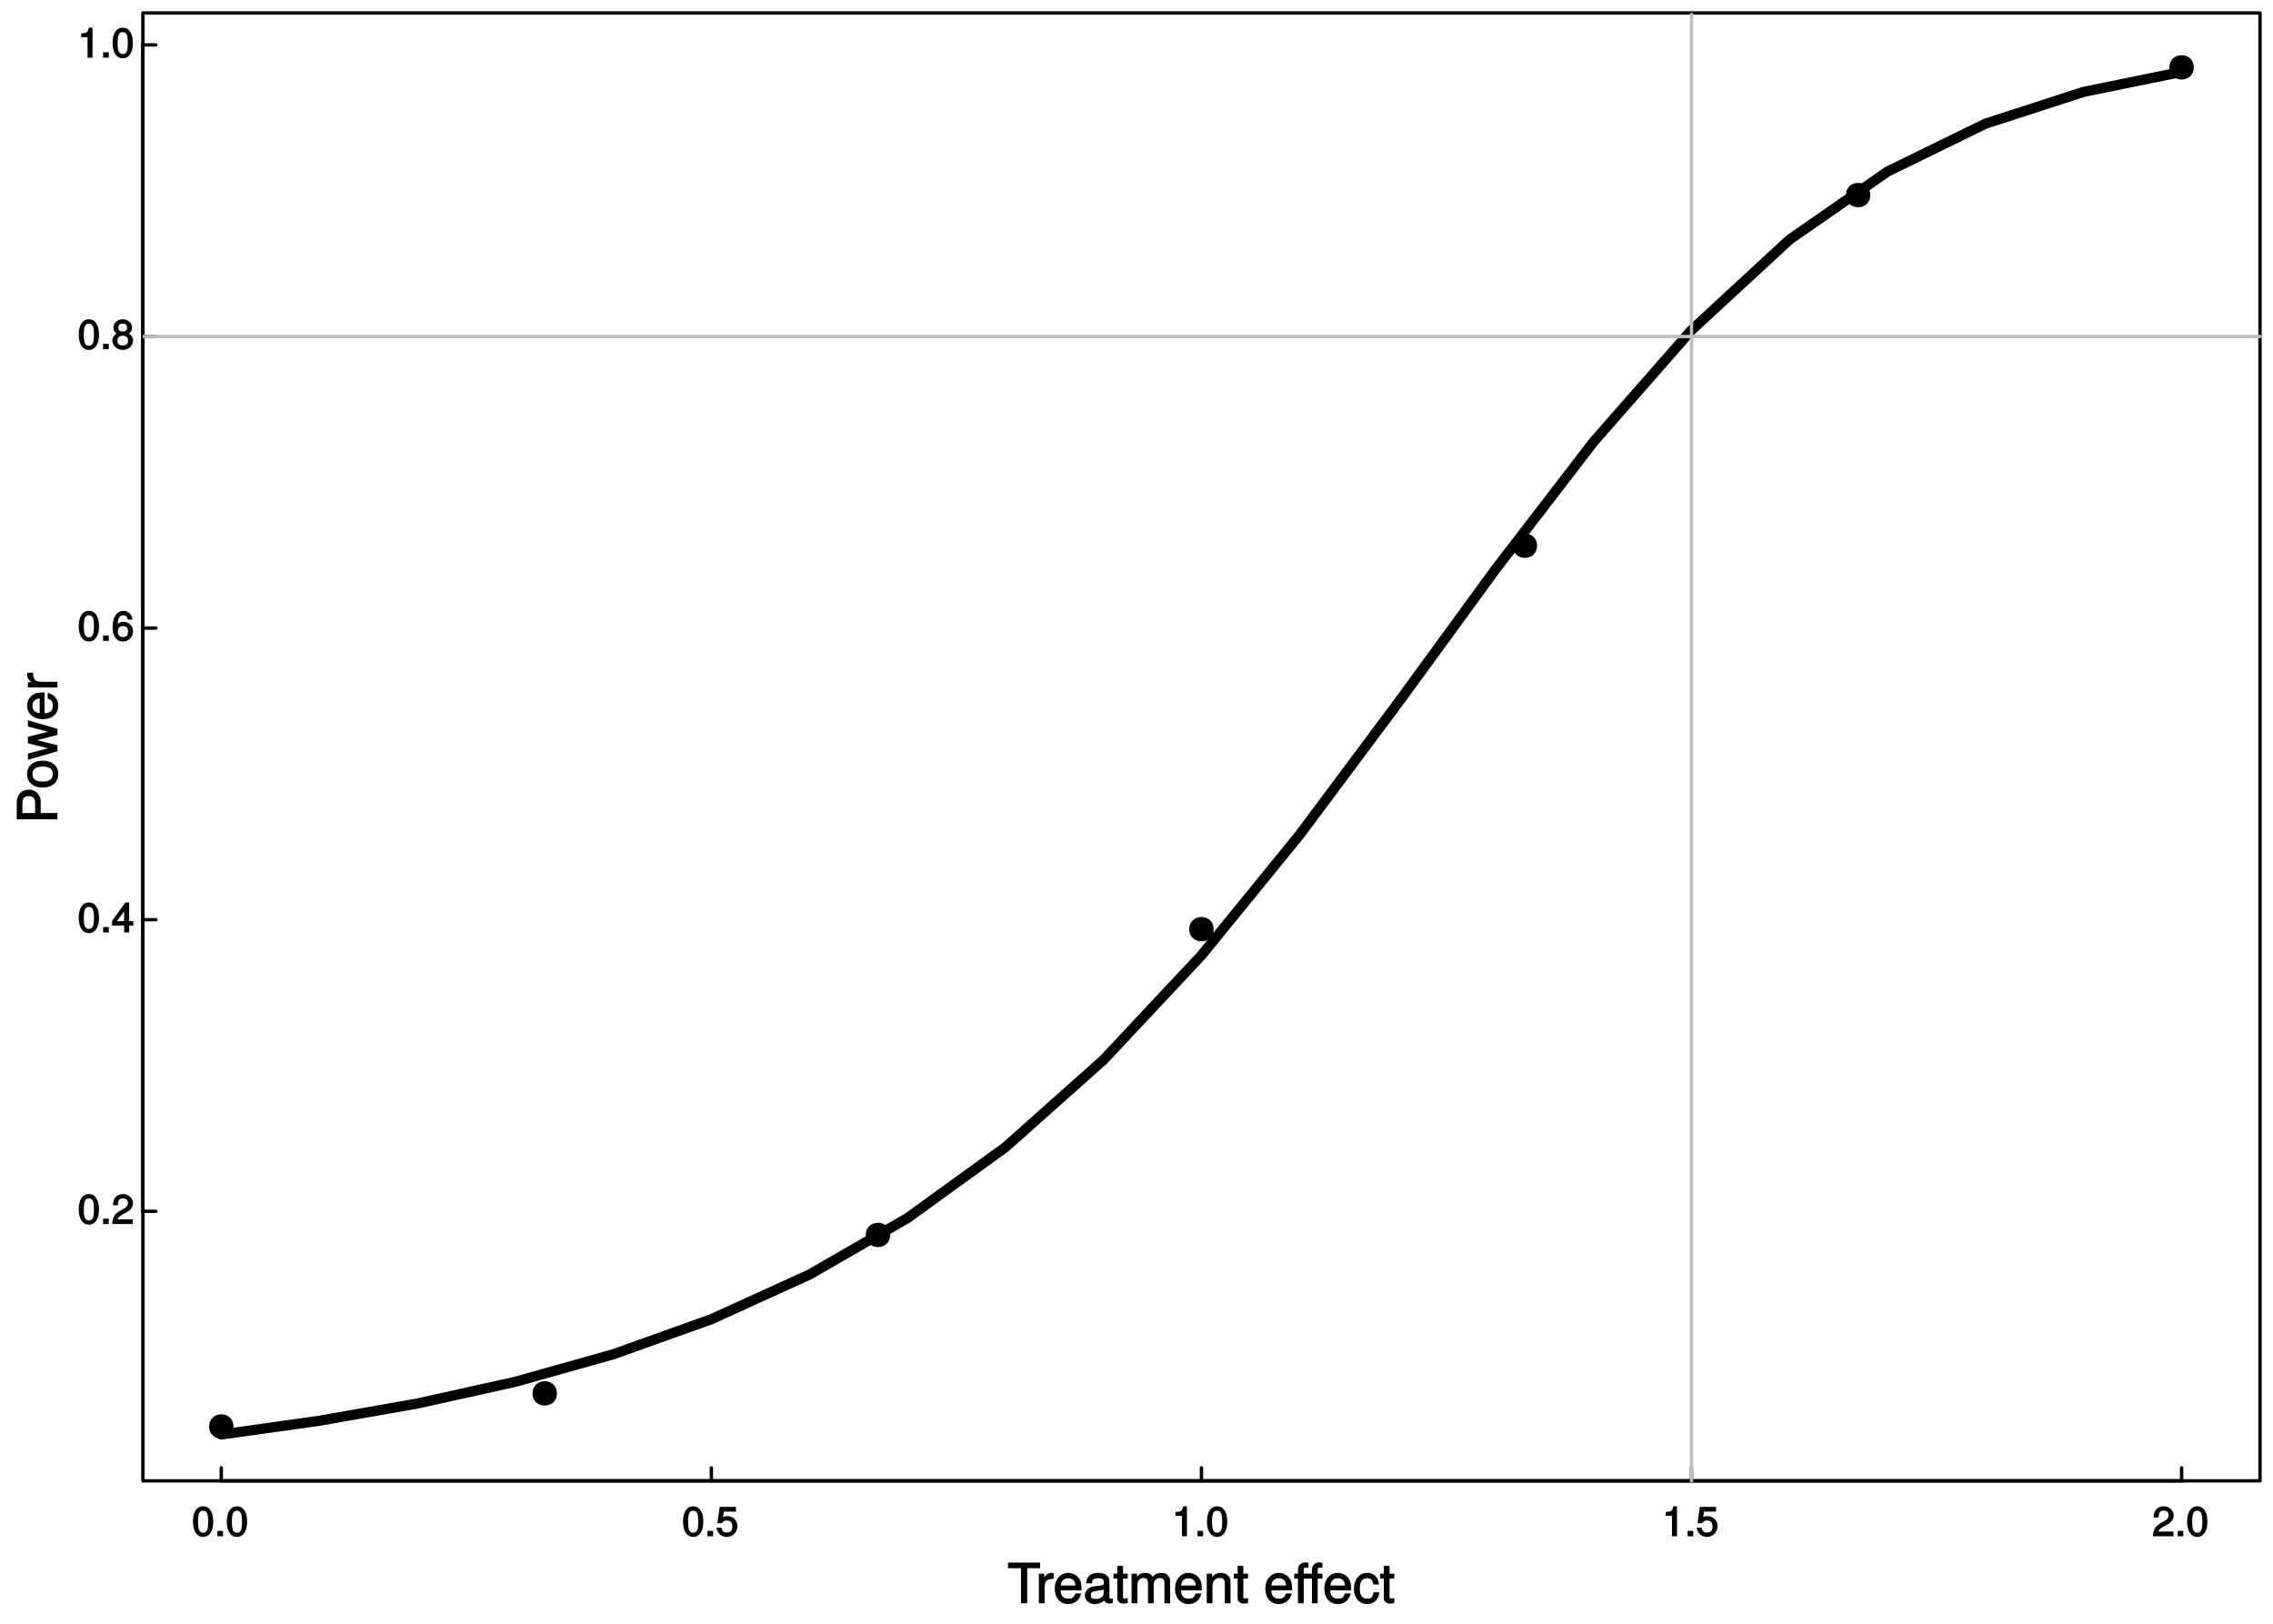
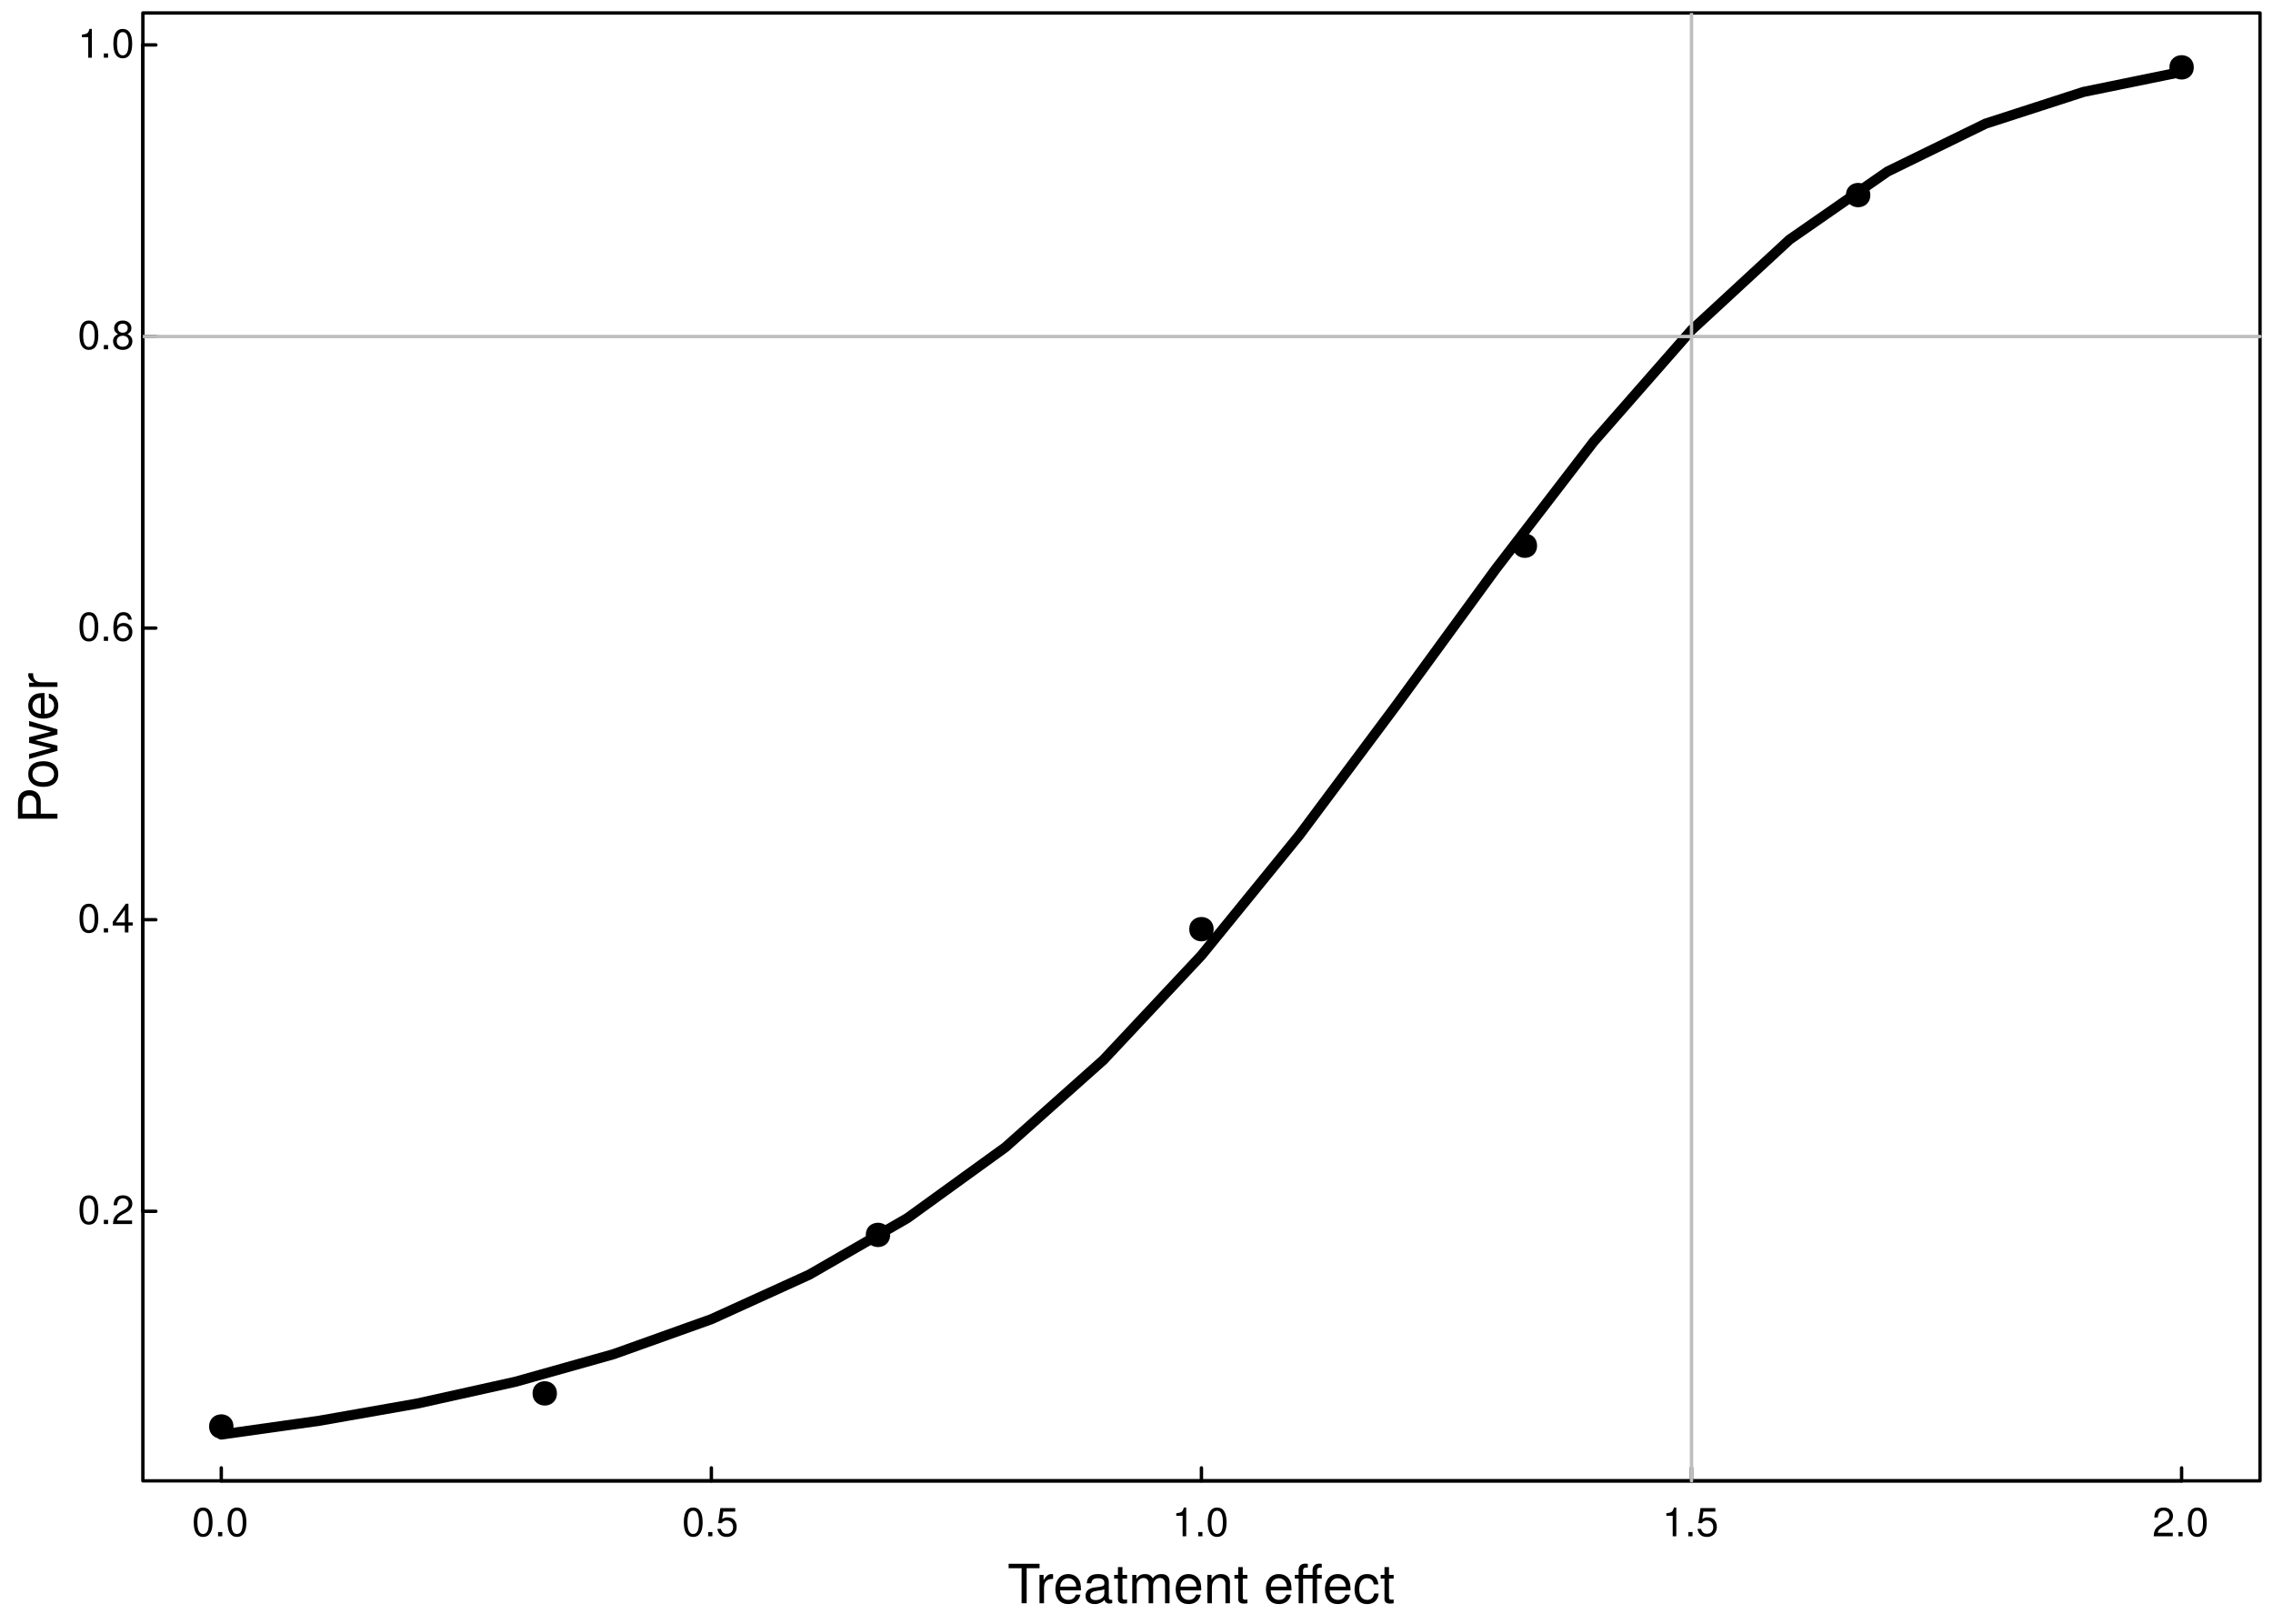
<svg xmlns="http://www.w3.org/2000/svg" xmlns:xlink="http://www.w3.org/1999/xlink" width="504pt" height="360pt" viewBox="0 0 504 360" version="1.1">
  <defs>
    <g>
      <symbol overflow="visible" id="glyph0-0">
        <path style="stroke:none;" d="" />
      </symbol>
      <symbol overflow="visible" id="glyph0-1">
-         <path style="stroke:none;" d="M 4.719 -3.203 C 4.719 -5.422 3.859 -6.656 2.469 -6.656 C 1.094 -6.656 0.219 -5.406 0.219 -3.266 C 0.219 -1.109 1.109 0.141 2.469 0.141 C 3.828 0.141 4.719 -1.109 4.719 -3.203 Z M 3.594 -3.281 C 3.594 -1.469 3.344 -0.797 2.453 -0.797 C 1.625 -0.797 1.344 -1.5 1.344 -3.25 C 1.344 -5 1.625 -5.672 2.469 -5.672 C 3.328 -5.672 3.594 -4.984 3.594 -3.281 Z M 3.594 -3.281 " />
+         <path style="stroke:none;" d="M 4.562 -3.062 C 4.562 -5.281 3.859 -6.375 2.469 -6.375 C 1.094 -6.375 0.391 -5.266 0.391 -3.125 C 0.391 -0.969 1.109 0.141 2.469 0.141 C 3.828 0.141 4.562 -0.969 4.562 -3.062 Z M 3.75 -3.141 C 3.75 -1.328 3.344 -0.516 2.453 -0.516 C 1.625 -0.516 1.203 -1.375 1.203 -3.109 C 1.203 -4.859 1.625 -5.672 2.469 -5.672 C 3.328 -5.672 3.75 -4.844 3.75 -3.141 Z M 3.75 -3.141 " />
      </symbol>
      <symbol overflow="visible" id="glyph0-2">
-         <path style="stroke:none;" d="M 1.875 -0.141 L 1.875 -1.203 L 0.625 -1.203 L 0.625 0 L 1.875 0 Z M 1.875 -0.141 " />
+         <path style="stroke:none;" d="M 1.719 0 L 1.719 -0.938 L 0.781 -0.938 L 0.781 0 Z M 1.719 0 " />
      </symbol>
      <symbol overflow="visible" id="glyph0-3">
-         <path style="stroke:none;" d="M 4.766 -2.25 C 4.766 -3.516 3.781 -4.469 2.562 -4.469 C 2.109 -4.469 1.625 -4.312 1.578 -4.281 L 1.766 -5.469 L 4.438 -5.469 L 4.438 -6.516 L 0.844 -6.516 L 0.328 -2.906 L 1.312 -2.906 C 1.719 -3.391 1.922 -3.5 2.406 -3.5 C 3.266 -3.5 3.641 -3.094 3.641 -2.141 C 3.641 -1.219 3.281 -0.844 2.406 -0.844 C 1.719 -0.844 1.453 -1.047 1.219 -1.906 L 0.125 -1.906 C 0.406 -0.5 1.297 0.141 2.438 0.141 C 3.719 0.141 4.766 -0.906 4.766 -2.25 Z M 4.766 -2.25 " />
+         <path style="stroke:none;" d="M 4.609 -2.109 C 4.609 -3.375 3.781 -4.203 2.562 -4.203 C 2.109 -4.203 1.75 -4.094 1.375 -3.812 L 1.625 -5.469 L 4.281 -5.469 L 4.281 -6.25 L 0.984 -6.25 L 0.516 -2.906 L 1.234 -2.906 C 1.609 -3.344 1.922 -3.5 2.406 -3.5 C 3.266 -3.5 3.812 -2.953 3.812 -2 C 3.812 -1.094 3.281 -0.562 2.406 -0.562 C 1.719 -0.562 1.297 -0.922 1.109 -1.641 L 0.312 -1.641 C 0.578 -0.375 1.297 0.141 2.438 0.141 C 3.719 0.141 4.609 -0.766 4.609 -2.109 Z M 4.609 -2.109 " />
      </symbol>
      <symbol overflow="visible" id="glyph0-4">
-         <path style="stroke:none;" d="M 3.281 -0.141 L 3.281 -6.656 L 2.469 -6.656 C 2.156 -5.531 2.141 -5.531 0.75 -5.359 L 0.75 -4.547 L 2.172 -4.547 L 2.172 0 L 3.281 0 Z M 3.281 -0.141 " />
+         <path style="stroke:none;" d="M 3.125 0 L 3.125 -6.375 L 2.594 -6.375 C 2.328 -5.406 2.141 -5.266 0.922 -5.109 L 0.922 -4.547 L 2.328 -4.547 L 2.328 0 Z M 3.125 0 " />
      </symbol>
      <symbol overflow="visible" id="glyph0-5">
-         <path style="stroke:none;" d="M 4.75 -4.641 C 4.75 -5.719 3.766 -6.656 2.562 -6.656 C 1.25 -6.656 0.328 -5.844 0.281 -4.172 L 1.391 -4.172 C 1.453 -5.375 1.75 -5.688 2.531 -5.688 C 3.25 -5.688 3.625 -5.312 3.625 -4.625 C 3.625 -4.125 3.375 -3.781 2.812 -3.469 L 1.984 -3 C 0.641 -2.234 0.219 -1.531 0.141 0 L 4.703 0 L 4.703 -1.047 L 1.375 -1.047 C 1.438 -1.438 1.672 -1.672 2.453 -2.141 L 3.359 -2.625 C 4.25 -3.094 4.75 -3.859 4.75 -4.641 Z M 4.75 -4.641 " />
+         <path style="stroke:none;" d="M 4.594 -4.516 C 4.594 -5.594 3.766 -6.375 2.562 -6.375 C 1.25 -6.375 0.5 -5.719 0.453 -4.172 L 1.234 -4.172 C 1.312 -5.234 1.75 -5.688 2.531 -5.688 C 3.25 -5.688 3.781 -5.172 3.781 -4.484 C 3.781 -3.984 3.484 -3.562 2.922 -3.234 L 2.094 -2.766 C 0.766 -2 0.375 -1.406 0.312 0 L 4.547 0 L 4.547 -0.781 L 1.203 -0.781 C 1.281 -1.312 1.562 -1.641 2.344 -2.094 L 3.25 -2.578 C 4.141 -3.062 4.594 -3.719 4.594 -4.516 Z M 4.594 -4.516 " />
      </symbol>
      <symbol overflow="visible" id="glyph0-6">
-         <path style="stroke:none;" d="M 4.828 -1.672 L 4.828 -2.516 L 3.891 -2.516 L 3.891 -6.656 L 3.062 -6.656 L 0.094 -2.531 L 0.094 -1.531 L 2.781 -1.531 L 2.781 0 L 3.891 0 L 3.891 -1.531 L 4.828 -1.531 Z M 2.938 -2.516 L 1.219 -2.516 L 3.047 -5.062 L 2.781 -5.172 L 2.781 -2.516 Z M 2.938 -2.516 " />
+         <path style="stroke:none;" d="M 4.688 -1.531 L 4.688 -2.234 L 3.734 -2.234 L 3.734 -6.375 L 3.156 -6.375 L 0.25 -2.359 L 0.25 -1.531 L 2.938 -1.531 L 2.938 0 L 3.734 0 L 3.734 -1.531 Z M 2.938 -2.234 L 0.938 -2.234 L 2.938 -5.031 Z M 2.938 -2.234 " />
      </symbol>
      <symbol overflow="visible" id="glyph0-7">
-         <path style="stroke:none;" d="M 4.766 -2.109 C 4.766 -3.297 3.812 -4.234 2.656 -4.234 C 2.031 -4.234 1.422 -3.953 1.078 -3.484 L 1.344 -3.391 C 1.359 -4.953 1.703 -5.672 2.625 -5.672 C 3.172 -5.672 3.406 -5.469 3.562 -4.719 L 4.656 -4.719 C 4.484 -5.891 3.641 -6.656 2.672 -6.656 C 1.188 -6.656 0.219 -5.266 0.219 -3.047 C 0.219 -1.047 1.078 0.141 2.531 0.141 C 3.75 0.141 4.766 -0.859 4.766 -2.109 Z M 3.641 -2.047 C 3.641 -1.25 3.266 -0.844 2.531 -0.844 C 1.797 -0.844 1.391 -1.281 1.391 -2.094 C 1.391 -2.891 1.781 -3.266 2.562 -3.266 C 3.328 -3.266 3.641 -2.906 3.641 -2.047 Z M 3.641 -2.047 " />
+         <path style="stroke:none;" d="M 4.609 -1.984 C 4.609 -3.172 3.812 -3.969 2.656 -3.969 C 2.031 -3.969 1.531 -3.719 1.203 -3.266 C 1.203 -4.812 1.703 -5.672 2.625 -5.672 C 3.172 -5.672 3.562 -5.328 3.688 -4.719 L 4.484 -4.719 C 4.328 -5.766 3.641 -6.375 2.672 -6.375 C 1.188 -6.375 0.391 -5.125 0.391 -2.906 C 0.391 -0.922 1.078 0.141 2.531 0.141 C 3.75 0.141 4.609 -0.734 4.609 -1.984 Z M 3.812 -1.922 C 3.812 -1.109 3.266 -0.562 2.531 -0.562 C 1.797 -0.562 1.234 -1.141 1.234 -1.969 C 1.234 -2.75 1.781 -3.266 2.562 -3.266 C 3.328 -3.266 3.812 -2.766 3.812 -1.922 Z M 3.812 -1.922 " />
      </symbol>
      <symbol overflow="visible" id="glyph0-8">
-         <path style="stroke:none;" d="M 4.766 -1.938 C 4.766 -2.641 4.25 -3.281 3.797 -3.5 C 4.281 -3.781 4.547 -4.219 4.547 -4.812 C 4.547 -5.812 3.609 -6.656 2.469 -6.656 C 1.344 -6.656 0.391 -5.812 0.391 -4.812 C 0.391 -4.219 0.656 -3.797 1.141 -3.5 C 0.688 -3.281 0.172 -2.641 0.172 -1.938 C 0.172 -0.781 1.219 0.141 2.469 0.141 C 3.734 0.141 4.766 -0.781 4.766 -1.938 Z M 3.422 -4.797 C 3.422 -4.203 3.141 -3.938 2.469 -3.938 C 1.812 -3.938 1.516 -4.203 1.516 -4.812 C 1.516 -5.422 1.812 -5.672 2.469 -5.672 C 3.156 -5.672 3.422 -5.422 3.422 -4.797 Z M 3.641 -1.922 C 3.641 -1.172 3.266 -0.844 2.453 -0.844 C 1.688 -0.844 1.297 -1.172 1.297 -1.922 C 1.297 -2.672 1.688 -3 2.469 -3 C 3.266 -3 3.641 -2.672 3.641 -1.922 Z M 3.641 -1.922 " />
+         <path style="stroke:none;" d="M 4.609 -1.797 C 4.609 -2.516 4.25 -3 3.516 -3.359 C 4.172 -3.75 4.391 -4.078 4.391 -4.688 C 4.391 -5.672 3.609 -6.375 2.469 -6.375 C 1.344 -6.375 0.562 -5.672 0.562 -4.688 C 0.562 -4.094 0.781 -3.766 1.422 -3.359 C 0.688 -3 0.328 -2.516 0.328 -1.812 C 0.328 -0.641 1.219 0.141 2.469 0.141 C 3.734 0.141 4.609 -0.641 4.609 -1.797 Z M 3.578 -4.656 C 3.578 -4.062 3.141 -3.672 2.469 -3.672 C 1.812 -3.672 1.375 -4.062 1.375 -4.672 C 1.375 -5.281 1.812 -5.672 2.469 -5.672 C 3.156 -5.672 3.578 -5.281 3.578 -4.656 Z M 3.812 -1.797 C 3.812 -1.031 3.266 -0.562 2.453 -0.562 C 1.688 -0.562 1.141 -1.047 1.141 -1.797 C 1.141 -2.531 1.688 -3 2.469 -3 C 3.266 -3 3.812 -2.531 3.812 -1.797 Z M 3.812 -1.797 " />
      </symbol>
      <symbol overflow="visible" id="glyph1-0">
        <path style="stroke:none;" d="" />
      </symbol>
      <symbol overflow="visible" id="glyph1-1">
-         <path style="stroke:none;" d="M 7.25 -7.891 L 7.25 -9.016 L 0.109 -9.016 L 0.109 -7.766 L 2.984 -7.766 L 2.984 0 L 4.375 0 L 4.375 -7.766 L 7.25 -7.766 Z M 7.25 -7.891 " />
+         <path style="stroke:none;" d="M 7.109 -7.766 L 7.109 -8.75 L 0.25 -8.75 L 0.25 -7.766 L 3.125 -7.766 L 3.125 0 L 4.25 0 L 4.25 -7.766 Z M 7.109 -7.766 " />
      </symbol>
      <symbol overflow="visible" id="glyph1-2">
-         <path style="stroke:none;" d="M 3.984 -5.547 L 3.984 -6.688 C 3.688 -6.719 3.594 -6.734 3.469 -6.734 C 2.812 -6.734 2.219 -6.312 1.641 -5.375 L 1.891 -5.281 L 1.891 -6.547 L 0.703 -6.547 L 0.703 0 L 1.969 0 L 1.969 -3.391 C 1.969 -4.812 2.297 -5.391 3.984 -5.406 Z M 3.984 -5.547 " />
+         <path style="stroke:none;" d="M 3.859 -5.406 L 3.859 -6.438 C 3.688 -6.453 3.594 -6.469 3.469 -6.469 C 2.812 -6.469 2.328 -6.078 1.75 -5.141 L 1.75 -6.281 L 0.844 -6.281 L 0.844 0 L 1.844 0 L 1.844 -3.266 C 1.844 -4.688 2.297 -5.391 3.859 -5.406 Z M 3.859 -5.406 " />
      </symbol>
      <symbol overflow="visible" id="glyph1-3">
-         <path style="stroke:none;" d="M 6.281 -2.984 C 6.281 -3.906 6.219 -4.469 6.031 -4.938 C 5.625 -5.969 4.531 -6.734 3.359 -6.734 C 1.609 -6.734 0.344 -5.297 0.344 -3.234 C 0.344 -1.172 1.578 0.188 3.344 0.188 C 4.781 0.188 5.906 -0.766 6.188 -2.172 L 4.922 -2.172 C 4.594 -1.219 4.172 -1.016 3.375 -1.016 C 2.328 -1.016 1.688 -1.547 1.656 -2.859 L 6.281 -2.859 Z M 5.188 -3.781 C 5.188 -3.781 4.984 -3.922 4.984 -3.938 L 1.688 -3.938 C 1.766 -4.922 2.344 -5.547 3.344 -5.547 C 4.328 -5.547 4.938 -4.859 4.938 -3.875 Z M 5.188 -3.781 " />
+         <path style="stroke:none;" d="M 6.156 -2.859 C 6.156 -3.766 6.078 -4.344 5.906 -4.812 C 5.5 -5.844 4.531 -6.469 3.359 -6.469 C 1.609 -6.469 0.484 -5.172 0.484 -3.109 C 0.484 -1.047 1.578 0.188 3.344 0.188 C 4.781 0.188 5.766 -0.641 6.031 -1.906 L 5.016 -1.906 C 4.734 -1.078 4.172 -0.75 3.375 -0.75 C 2.328 -0.75 1.547 -1.422 1.531 -2.859 Z M 5.094 -3.75 C 5.094 -3.75 5.094 -3.703 5.078 -3.672 L 1.547 -3.672 C 1.625 -4.781 2.344 -5.547 3.344 -5.547 C 4.328 -5.547 5.094 -4.734 5.094 -3.75 Z M 5.094 -3.75 " />
      </symbol>
      <symbol overflow="visible" id="glyph1-4">
-         <path style="stroke:none;" d="M 6.547 -0.156 L 6.547 -1.078 C 6.312 -1.016 6.266 -1.016 6.203 -1.016 C 5.859 -1.016 5.797 -1.062 5.797 -1.375 L 5.797 -4.891 C 5.797 -6 4.844 -6.734 3.297 -6.734 C 1.781 -6.734 0.703 -6.016 0.641 -4.422 L 1.906 -4.422 C 2 -5.328 2.328 -5.547 3.266 -5.547 C 4.156 -5.547 4.531 -5.344 4.531 -4.734 L 4.531 -4.469 C 4.531 -4.062 4.422 -4.016 3.625 -3.906 C 2.203 -3.734 1.984 -3.688 1.609 -3.531 C 0.875 -3.234 0.359 -2.531 0.359 -1.766 C 0.359 -0.625 1.297 0.188 2.562 0.188 C 3.375 0.188 4.25 -0.188 4.625 -0.594 C 4.672 -0.391 5.25 0.078 5.734 0.078 C 5.938 0.078 6.094 0.062 6.547 -0.047 Z M 4.531 -2.297 C 4.531 -1.406 3.75 -0.953 2.781 -0.953 C 2 -0.953 1.688 -1.109 1.688 -1.781 C 1.688 -2.453 1.984 -2.609 3.062 -2.766 C 4.109 -2.906 4.328 -2.953 4.531 -3.031 Z M 4.531 -2.297 " />
+         <path style="stroke:none;" d="M 6.422 -0.031 L 6.422 -0.781 C 6.312 -0.75 6.266 -0.75 6.203 -0.75 C 5.859 -0.75 5.656 -0.938 5.656 -1.25 L 5.656 -4.75 C 5.656 -5.875 4.844 -6.469 3.297 -6.469 C 1.781 -6.469 0.844 -5.875 0.781 -4.422 L 1.781 -4.422 C 1.875 -5.203 2.328 -5.547 3.266 -5.547 C 4.156 -5.547 4.672 -5.203 4.672 -4.609 L 4.672 -4.344 C 4.672 -3.922 4.422 -3.75 3.625 -3.641 C 2.203 -3.469 1.984 -3.422 1.609 -3.266 C 0.875 -2.969 0.5 -2.406 0.5 -1.625 C 0.5 -0.484 1.297 0.188 2.562 0.188 C 3.375 0.188 4.156 -0.156 4.703 -0.75 C 4.812 -0.266 5.25 0.078 5.734 0.078 C 5.938 0.078 6.094 0.062 6.422 -0.031 Z M 4.672 -2.172 C 4.672 -1.266 3.75 -0.703 2.781 -0.703 C 2 -0.703 1.547 -0.969 1.547 -1.656 C 1.547 -2.312 1.984 -2.609 3.062 -2.766 C 4.109 -2.906 4.328 -2.953 4.672 -3.109 Z M 4.672 -2.172 " />
      </symbol>
      <symbol overflow="visible" id="glyph1-5">
-         <path style="stroke:none;" d="M 3.188 -0.125 L 3.188 -1.156 C 2.922 -1.062 2.766 -1.062 2.562 -1.062 C 2.141 -1.062 2.141 -1.047 2.141 -1.484 L 2.141 -5.469 L 3.188 -5.469 L 3.188 -6.547 L 2.141 -6.547 L 2.141 -8.281 L 0.875 -8.281 L 0.875 -6.547 L 0.031 -6.547 L 0.031 -5.469 L 0.875 -5.469 L 0.875 -1.047 C 0.875 -0.406 1.453 0.078 2.234 0.078 C 2.469 0.078 2.719 0.062 3.188 -0.031 Z M 3.188 -0.125 " />
+         <path style="stroke:none;" d="M 3.047 0 L 3.047 -0.844 C 2.922 -0.797 2.766 -0.797 2.562 -0.797 C 2.141 -0.797 2.016 -0.906 2.016 -1.359 L 2.016 -5.469 L 3.047 -5.469 L 3.047 -6.281 L 2.016 -6.281 L 2.016 -8.016 L 1.016 -8.016 L 1.016 -6.281 L 0.172 -6.281 L 0.172 -5.469 L 1.016 -5.469 L 1.016 -0.906 C 1.016 -0.281 1.453 0.078 2.234 0.078 C 2.469 0.078 2.719 0.062 3.047 0 Z M 3.047 0 " />
      </symbol>
      <symbol overflow="visible" id="glyph1-6">
-         <path style="stroke:none;" d="M 9.25 -0.125 L 9.25 -4.844 C 9.25 -5.969 8.5 -6.734 7.312 -6.734 C 6.484 -6.734 5.875 -6.438 5.406 -5.875 C 5.109 -6.406 4.516 -6.734 3.703 -6.734 C 2.859 -6.734 2.203 -6.391 1.656 -5.625 L 1.891 -5.531 L 1.891 -6.547 L 0.703 -6.547 L 0.703 0 L 1.984 0 L 1.984 -4.078 C 1.984 -4.984 2.516 -5.594 3.328 -5.594 C 4.062 -5.594 4.344 -5.266 4.344 -4.469 L 4.344 0 L 5.609 0 L 5.609 -4.078 C 5.609 -4.984 6.156 -5.594 6.969 -5.594 C 7.703 -5.594 7.984 -5.25 7.984 -4.469 L 7.984 0 L 9.25 0 Z M 9.25 -0.125 " />
+         <path style="stroke:none;" d="M 9.125 0 L 9.125 -4.719 C 9.125 -5.844 8.5 -6.469 7.312 -6.469 C 6.484 -6.469 5.969 -6.219 5.391 -5.516 C 5.016 -6.188 4.516 -6.469 3.703 -6.469 C 2.859 -6.469 2.297 -6.156 1.766 -5.406 L 1.766 -6.281 L 0.859 -6.281 L 0.859 0 L 1.844 0 L 1.844 -3.953 C 1.844 -4.859 2.516 -5.594 3.328 -5.594 C 4.062 -5.594 4.484 -5.141 4.484 -4.328 L 4.484 0 L 5.484 0 L 5.484 -3.953 C 5.484 -4.859 6.156 -5.594 6.969 -5.594 C 7.703 -5.594 8.125 -5.125 8.125 -4.328 L 8.125 0 Z M 9.125 0 " />
      </symbol>
      <symbol overflow="visible" id="glyph1-7">
-         <path style="stroke:none;" d="M 5.969 -0.125 L 5.969 -4.891 C 5.969 -5.922 5.062 -6.734 3.859 -6.734 C 2.922 -6.734 2.203 -6.344 1.656 -5.453 L 1.891 -5.359 L 1.891 -6.547 L 0.703 -6.547 L 0.703 0 L 1.969 0 L 1.969 -3.594 C 1.969 -4.891 2.531 -5.594 3.547 -5.594 C 4.344 -5.594 4.703 -5.25 4.703 -4.484 L 4.703 0 L 5.969 0 Z M 5.969 -0.125 " />
+         <path style="stroke:none;" d="M 5.844 0 L 5.844 -4.75 C 5.844 -5.797 5.062 -6.469 3.859 -6.469 C 2.922 -6.469 2.312 -6.109 1.766 -5.234 L 1.766 -6.281 L 0.844 -6.281 L 0.844 0 L 1.844 0 L 1.844 -3.469 C 1.844 -4.75 2.531 -5.594 3.547 -5.594 C 4.344 -5.594 4.844 -5.109 4.844 -4.359 L 4.844 0 Z M 5.844 0 " />
      </symbol>
      <symbol overflow="visible" id="glyph1-8">
        <path style="stroke:none;" d="" />
      </symbol>
      <symbol overflow="visible" id="glyph1-9">
-         <path style="stroke:none;" d="M 6.328 -5.609 L 6.328 -6.547 L 5.281 -6.547 L 5.281 -7.406 C 5.281 -7.828 5.391 -7.906 5.844 -7.906 C 5.922 -7.906 5.969 -7.906 6.328 -7.891 L 6.328 -8.969 C 5.969 -9.031 5.828 -9.047 5.625 -9.047 C 4.703 -9.047 4.016 -8.391 4.016 -7.484 L 4.016 -6.547 L 2.188 -6.547 L 2.188 -7.406 C 2.188 -7.828 2.297 -7.906 2.75 -7.906 C 2.828 -7.906 2.875 -7.906 3.234 -7.891 L 3.234 -8.969 C 2.875 -9.031 2.734 -9.047 2.531 -9.047 C 1.609 -9.047 0.906 -8.391 0.906 -7.484 L 0.906 -6.547 L 0.078 -6.547 L 0.078 -5.469 L 0.906 -5.469 L 0.906 0 L 2.188 0 L 2.188 -5.469 L 4.016 -5.469 L 4.016 0 L 5.281 0 L 5.281 -5.469 L 6.328 -5.469 Z M 6.328 -5.609 " />
+         <path style="stroke:none;" d="M 6.188 -5.469 L 6.188 -6.281 L 5.141 -6.281 L 5.141 -7.266 C 5.141 -7.688 5.391 -7.906 5.844 -7.906 C 5.922 -7.906 5.969 -7.906 6.188 -7.891 L 6.188 -8.719 C 5.969 -8.766 5.828 -8.781 5.625 -8.781 C 4.703 -8.781 4.156 -8.25 4.156 -7.359 L 4.156 -6.281 L 2.047 -6.281 L 2.047 -7.266 C 2.047 -7.688 2.297 -7.906 2.75 -7.906 C 2.828 -7.906 2.875 -7.906 3.094 -7.891 L 3.094 -8.719 C 2.875 -8.766 2.734 -8.781 2.531 -8.781 C 1.609 -8.781 1.062 -8.25 1.062 -7.359 L 1.062 -6.281 L 0.219 -6.281 L 0.219 -5.469 L 1.062 -5.469 L 1.062 0 L 2.047 0 L 2.047 -5.469 L 4.156 -5.469 L 4.156 0 L 5.141 0 L 5.141 -5.469 Z M 6.188 -5.469 " />
      </symbol>
      <symbol overflow="visible" id="glyph1-10">
-         <path style="stroke:none;" d="M 5.719 -2.422 L 4.594 -2.422 C 4.406 -1.281 4.031 -1.016 3.188 -1.016 C 2.078 -1.016 1.547 -1.734 1.547 -3.219 C 1.547 -4.781 2.062 -5.547 3.156 -5.547 C 4 -5.547 4.375 -5.188 4.531 -4.172 L 5.797 -4.172 C 5.656 -5.844 4.578 -6.734 3.172 -6.734 C 1.469 -6.734 0.234 -5.297 0.234 -3.219 C 0.234 -1.188 1.453 0.188 3.156 0.188 C 4.656 0.188 5.734 -0.859 5.875 -2.422 Z M 5.719 -2.422 " />
+         <path style="stroke:none;" d="M 5.719 -2.156 L 4.719 -2.156 C 4.547 -1.156 4.031 -0.75 3.188 -0.75 C 2.078 -0.75 1.422 -1.594 1.422 -3.078 C 1.422 -4.656 2.062 -5.547 3.156 -5.547 C 4 -5.547 4.531 -5.047 4.641 -4.172 L 5.656 -4.172 C 5.531 -5.719 4.578 -6.469 3.172 -6.469 C 1.469 -6.469 0.375 -5.172 0.375 -3.078 C 0.375 -1.062 1.453 0.188 3.156 0.188 C 4.656 0.188 5.609 -0.719 5.719 -2.156 Z M 5.719 -2.156 " />
      </symbol>
      <symbol overflow="visible" id="glyph2-0">
        <path style="stroke:none;" d="" />
      </symbol>
      <symbol overflow="visible" id="glyph2-1">
-         <path style="stroke:none;" d="M -6.312 -7.531 C -7.953 -7.531 -9.016 -6.438 -9.016 -4.703 L -9.016 -0.953 L 0 -0.953 L 0 -2.344 L -3.703 -2.344 L -3.703 -4.953 C -3.703 -6.391 -4.859 -7.531 -6.312 -7.531 Z M -6.359 -6.094 C -5.406 -6.094 -4.953 -5.609 -4.953 -4.531 L -4.953 -2.344 L -7.766 -2.344 L -7.766 -4.531 C -7.766 -5.609 -7.312 -6.094 -6.359 -6.094 Z M -6.359 -6.094 " />
+         <path style="stroke:none;" d="M -6.188 -7.406 C -7.828 -7.406 -8.75 -6.438 -8.75 -4.703 L -8.75 -1.094 L 0 -1.094 L 0 -2.203 L -3.703 -2.203 L -3.703 -4.953 C -3.703 -6.391 -4.734 -7.406 -6.188 -7.406 Z M -6.234 -6.234 C -5.266 -6.234 -4.688 -5.609 -4.688 -4.531 L -4.688 -2.203 L -7.766 -2.203 L -7.766 -4.531 C -7.766 -5.609 -7.188 -6.234 -6.234 -6.234 Z M -6.234 -6.234 " />
      </symbol>
      <symbol overflow="visible" id="glyph2-2">
-         <path style="stroke:none;" d="M -3.234 -6.25 C -5.406 -6.25 -6.734 -5.078 -6.734 -3.266 C -6.734 -1.5 -5.391 -0.281 -3.281 -0.281 C -1.156 -0.281 0.188 -1.484 0.188 -3.281 C 0.188 -5.047 -1.156 -6.25 -3.234 -6.25 Z M -3.234 -4.938 C -1.766 -4.938 -1.016 -4.375 -1.016 -3.281 C -1.016 -2.156 -1.75 -1.609 -3.281 -1.609 C -4.781 -1.609 -5.547 -2.156 -5.547 -3.281 C -5.547 -4.406 -4.797 -4.938 -3.234 -4.938 Z M -3.234 -4.938 " />
+         <path style="stroke:none;" d="M -3.094 -6.125 C -5.266 -6.125 -6.469 -5.078 -6.469 -3.266 C -6.469 -1.5 -5.25 -0.438 -3.141 -0.438 C -1.031 -0.438 0.188 -1.484 0.188 -3.281 C 0.188 -5.047 -1.031 -6.125 -3.094 -6.125 Z M -3.109 -5.078 C -1.625 -5.078 -0.75 -4.375 -0.75 -3.281 C -0.75 -2.156 -1.625 -1.469 -3.141 -1.469 C -4.656 -1.469 -5.547 -2.156 -5.547 -3.281 C -5.547 -4.406 -4.672 -5.078 -3.109 -5.078 Z M -3.109 -5.078 " />
      </symbol>
      <symbol overflow="visible" id="glyph2-3">
-         <path style="stroke:none;" d="M -6.547 -8.5 L -6.547 -7.266 L -1.531 -5.969 L -1.531 -6.25 L -6.547 -4.984 L -6.547 -3.547 L -1.531 -2.312 L -1.531 -2.594 L -6.547 -1.266 L -6.547 0.109 L 0 -1.781 L 0 -3.125 L -5.062 -4.375 L -5.062 -4.094 L 0 -5.406 L 0 -6.75 L -6.547 -8.656 Z M -6.547 -8.5 " />
+         <path style="stroke:none;" d="M -6.281 -8.5 L -6.281 -7.375 L -1.391 -6.125 L -6.281 -4.891 L -6.281 -3.656 L -1.391 -2.453 L -6.281 -1.172 L -6.281 -0.078 L 0 -1.891 L 0 -3.031 L -4.938 -4.234 L 0 -5.516 L 0 -6.641 Z M -6.281 -8.5 " />
      </symbol>
      <symbol overflow="visible" id="glyph2-4">
-         <path style="stroke:none;" d="M -2.984 -6.281 C -3.906 -6.281 -4.469 -6.219 -4.938 -6.031 C -5.969 -5.625 -6.734 -4.531 -6.734 -3.359 C -6.734 -1.609 -5.297 -0.344 -3.234 -0.344 C -1.172 -0.344 0.188 -1.578 0.188 -3.344 C 0.188 -4.781 -0.766 -5.906 -2.172 -6.188 L -2.172 -4.922 C -1.219 -4.594 -1.016 -4.172 -1.016 -3.375 C -1.016 -2.328 -1.547 -1.688 -2.859 -1.656 L -2.859 -6.281 Z M -3.781 -5.188 C -3.781 -5.188 -3.922 -4.984 -3.938 -4.984 L -3.938 -1.688 C -4.922 -1.766 -5.547 -2.344 -5.547 -3.344 C -5.547 -4.328 -4.859 -4.938 -3.875 -4.938 Z M -3.781 -5.188 " />
+         <path style="stroke:none;" d="M -2.859 -6.156 C -3.766 -6.156 -4.344 -6.078 -4.812 -5.906 C -5.844 -5.5 -6.469 -4.531 -6.469 -3.359 C -6.469 -1.609 -5.172 -0.484 -3.109 -0.484 C -1.047 -0.484 0.188 -1.578 0.188 -3.344 C 0.188 -4.781 -0.641 -5.766 -1.906 -6.031 L -1.906 -5.016 C -1.078 -4.734 -0.75 -4.172 -0.75 -3.375 C -0.75 -2.328 -1.422 -1.547 -2.859 -1.531 Z M -3.75 -5.094 C -3.75 -5.094 -3.703 -5.094 -3.672 -5.078 L -3.672 -1.547 C -4.781 -1.625 -5.547 -2.344 -5.547 -3.344 C -5.547 -4.328 -4.734 -5.094 -3.75 -5.094 Z M -3.75 -5.094 " />
      </symbol>
      <symbol overflow="visible" id="glyph2-5">
-         <path style="stroke:none;" d="M -5.547 -3.984 L -6.688 -3.984 C -6.719 -3.688 -6.734 -3.594 -6.734 -3.469 C -6.734 -2.812 -6.312 -2.219 -5.375 -1.641 L -5.281 -1.891 L -6.547 -1.891 L -6.547 -0.703 L 0 -0.703 L 0 -1.969 L -3.391 -1.969 C -4.812 -1.969 -5.391 -2.297 -5.406 -3.984 Z M -5.547 -3.984 " />
+         <path style="stroke:none;" d="M -5.406 -3.859 L -6.438 -3.859 C -6.453 -3.688 -6.469 -3.594 -6.469 -3.469 C -6.469 -2.812 -6.078 -2.328 -5.141 -1.75 L -6.281 -1.75 L -6.281 -0.844 L 0 -0.844 L 0 -1.844 L -3.266 -1.844 C -4.688 -1.844 -5.391 -2.297 -5.406 -3.859 Z M -5.406 -3.859 " />
      </symbol>
    </g>
    <clipPath id="clip1">
      <path d="M 31.68 74 L 502 74 L 502 75 L 31.68 75 Z M 31.68 74 " />
    </clipPath>
    <clipPath id="clip2">
      <path d="M 374 2.879 L 376 2.879 L 376 329 L 374 329 Z M 374 2.879 " />
    </clipPath>
  </defs>
  <g id="surface9">
    <rect x="0" y="0" width="504" height="360" style="fill:rgb(100%,100%,100%);fill-opacity:1;stroke:none;" />
    <path style=" stroke:none;fill-rule:nonzero;fill:rgb(0%,0%,0%);fill-opacity:1;" d="M 51.766 316.266 C 51.766 319.867 46.367 319.867 46.367 316.266 C 46.367 312.668 51.766 312.668 51.766 316.266 " />
    <path style=" stroke:none;fill-rule:nonzero;fill:rgb(0%,0%,0%);fill-opacity:1;" d="M 123.488 308.93 C 123.488 312.527 118.086 312.527 118.086 308.93 C 118.086 305.328 123.488 305.328 123.488 308.93 " />
    <path style=" stroke:none;fill-rule:nonzero;fill:rgb(0%,0%,0%);fill-opacity:1;" d="M 197.379 273.793 C 197.379 277.391 191.98 277.391 191.98 273.793 C 191.98 270.191 197.379 270.191 197.379 273.793 " />
    <path style=" stroke:none;fill-rule:nonzero;fill:rgb(0%,0%,0%);fill-opacity:1;" d="M 269.102 206.008 C 269.102 209.605 263.699 209.605 263.699 206.008 C 263.699 202.406 269.102 202.406 269.102 206.008 " />
    <path style=" stroke:none;fill-rule:nonzero;fill:rgb(0%,0%,0%);fill-opacity:1;" d="M 340.82 120.992 C 340.82 124.59 335.422 124.59 335.422 120.992 C 335.422 117.391 340.82 117.391 340.82 120.992 " />
    <path style=" stroke:none;fill-rule:nonzero;fill:rgb(0%,0%,0%);fill-opacity:1;" d="M 414.715 43.25 C 414.715 46.852 409.312 46.852 409.312 43.25 C 409.312 39.648 414.715 39.648 414.715 43.25 " />
    <path style=" stroke:none;fill-rule:nonzero;fill:rgb(0%,0%,0%);fill-opacity:1;" d="M 486.434 14.934 C 486.434 18.535 481.035 18.535 481.035 14.934 C 481.035 11.332 486.434 11.332 486.434 14.934 " />
    <path style="fill:none;stroke-width:0.75;stroke-linecap:round;stroke-linejoin:round;stroke:rgb(0%,0%,0%);stroke-opacity:1;stroke-miterlimit:10;" d="M 49.066 328.32 L 483.734 328.32 " />
    <path style="fill:none;stroke-width:0.75;stroke-linecap:round;stroke-linejoin:round;stroke:rgb(0%,0%,0%);stroke-opacity:1;stroke-miterlimit:10;" d="M 49.066 328.32 L 49.066 325.441 " />
    <path style="fill:none;stroke-width:0.75;stroke-linecap:round;stroke-linejoin:round;stroke:rgb(0%,0%,0%);stroke-opacity:1;stroke-miterlimit:10;" d="M 157.734 328.32 L 157.734 325.441 " />
    <path style="fill:none;stroke-width:0.75;stroke-linecap:round;stroke-linejoin:round;stroke:rgb(0%,0%,0%);stroke-opacity:1;stroke-miterlimit:10;" d="M 266.398 328.32 L 266.398 325.441 " />
    <path style="fill:none;stroke-width:0.75;stroke-linecap:round;stroke-linejoin:round;stroke:rgb(0%,0%,0%);stroke-opacity:1;stroke-miterlimit:10;" d="M 375.066 328.32 L 375.066 325.441 " />
    <path style="fill:none;stroke-width:0.75;stroke-linecap:round;stroke-linejoin:round;stroke:rgb(0%,0%,0%);stroke-opacity:1;stroke-miterlimit:10;" d="M 483.734 328.32 L 483.734 325.441 " />
    <g style="fill:rgb(0%,0%,0%);fill-opacity:1;">
      <use xlink:href="#glyph0-1" x="42.566" y="340.613" />
      <use xlink:href="#glyph0-2" x="47.57" y="340.613" />
      <use xlink:href="#glyph0-1" x="50.072" y="340.613" />
    </g>
    <g style="fill:rgb(0%,0%,0%);fill-opacity:1;">
      <use xlink:href="#glyph0-1" x="151.234" y="340.613" />
      <use xlink:href="#glyph0-2" x="156.238" y="340.613" />
      <use xlink:href="#glyph0-3" x="158.74" y="340.613" />
    </g>
    <g style="fill:rgb(0%,0%,0%);fill-opacity:1;">
      <use xlink:href="#glyph0-4" x="259.898" y="340.613" />
      <use xlink:href="#glyph0-2" x="264.902" y="340.613" />
      <use xlink:href="#glyph0-1" x="267.404" y="340.613" />
    </g>
    <g style="fill:rgb(0%,0%,0%);fill-opacity:1;">
      <use xlink:href="#glyph0-4" x="368.566" y="340.613" />
      <use xlink:href="#glyph0-2" x="373.57" y="340.613" />
      <use xlink:href="#glyph0-3" x="376.072" y="340.613" />
    </g>
    <g style="fill:rgb(0%,0%,0%);fill-opacity:1;">
      <use xlink:href="#glyph0-5" x="477.234" y="340.613" />
      <use xlink:href="#glyph0-2" x="482.238" y="340.613" />
      <use xlink:href="#glyph0-1" x="484.74" y="340.613" />
    </g>
    <path style="fill:none;stroke-width:0.75;stroke-linecap:round;stroke-linejoin:round;stroke:rgb(0%,0%,0%);stroke-opacity:1;stroke-miterlimit:10;" d="M 31.68 268.555 L 31.68 9.957 " />
    <path style="fill:none;stroke-width:0.75;stroke-linecap:round;stroke-linejoin:round;stroke:rgb(0%,0%,0%);stroke-opacity:1;stroke-miterlimit:10;" d="M 31.68 268.555 L 34.559 268.555 " />
    <path style="fill:none;stroke-width:0.75;stroke-linecap:round;stroke-linejoin:round;stroke:rgb(0%,0%,0%);stroke-opacity:1;stroke-miterlimit:10;" d="M 31.68 203.906 L 34.559 203.906 " />
    <path style="fill:none;stroke-width:0.75;stroke-linecap:round;stroke-linejoin:round;stroke:rgb(0%,0%,0%);stroke-opacity:1;stroke-miterlimit:10;" d="M 31.68 139.254 L 34.559 139.254 " />
    <path style="fill:none;stroke-width:0.75;stroke-linecap:round;stroke-linejoin:round;stroke:rgb(0%,0%,0%);stroke-opacity:1;stroke-miterlimit:10;" d="M 31.68 74.605 L 34.559 74.605 " />
    <path style="fill:none;stroke-width:0.75;stroke-linecap:round;stroke-linejoin:round;stroke:rgb(0%,0%,0%);stroke-opacity:1;stroke-miterlimit:10;" d="M 31.68 9.957 L 34.559 9.957 " />
    <g style="fill:rgb(0%,0%,0%);fill-opacity:1;">
      <use xlink:href="#glyph0-1" x="17.238" y="271.387" />
      <use xlink:href="#glyph0-2" x="22.242" y="271.387" />
      <use xlink:href="#glyph0-5" x="24.744" y="271.387" />
    </g>
    <g style="fill:rgb(0%,0%,0%);fill-opacity:1;">
      <use xlink:href="#glyph0-1" x="17.238" y="206.738" />
      <use xlink:href="#glyph0-2" x="22.242" y="206.738" />
      <use xlink:href="#glyph0-6" x="24.744" y="206.738" />
    </g>
    <g style="fill:rgb(0%,0%,0%);fill-opacity:1;">
      <use xlink:href="#glyph0-1" x="17.238" y="142.086" />
      <use xlink:href="#glyph0-2" x="22.242" y="142.086" />
      <use xlink:href="#glyph0-7" x="24.744" y="142.086" />
    </g>
    <g style="fill:rgb(0%,0%,0%);fill-opacity:1;">
      <use xlink:href="#glyph0-1" x="17.238" y="77.438" />
      <use xlink:href="#glyph0-2" x="22.242" y="77.438" />
      <use xlink:href="#glyph0-8" x="24.744" y="77.438" />
    </g>
    <g style="fill:rgb(0%,0%,0%);fill-opacity:1;">
      <use xlink:href="#glyph0-4" x="17.238" y="12.789" />
      <use xlink:href="#glyph0-2" x="22.242" y="12.789" />
      <use xlink:href="#glyph0-1" x="24.744" y="12.789" />
    </g>
    <path style="fill:none;stroke-width:0.75;stroke-linecap:round;stroke-linejoin:round;stroke:rgb(0%,0%,0%);stroke-opacity:1;stroke-miterlimit:10;" d="M 31.68 328.32 L 501.121 328.32 L 501.121 2.879 L 31.68 2.879 L 31.68 328.32 " />
    <g style="fill:rgb(0%,0%,0%);fill-opacity:1;">
      <use xlink:href="#glyph1-1" x="223.398" y="355.456" />
-       <use xlink:href="#glyph1-2" x="229.651" y="355.456" />
-       <use xlink:href="#glyph1-3" x="233.528" y="355.456" />
-       <use xlink:href="#glyph1-4" x="240.2" y="355.456" />
-       <use xlink:href="#glyph1-5" x="246.872" y="355.456" />
-       <use xlink:href="#glyph1-6" x="250.208" y="355.456" />
-       <use xlink:href="#glyph1-3" x="260.204" y="355.456" />
-       <use xlink:href="#glyph1-7" x="266.876" y="355.456" />
-       <use xlink:href="#glyph1-5" x="273.548" y="355.456" />
-       <use xlink:href="#glyph1-8" x="276.884" y="355.456" />
-       <use xlink:href="#glyph1-3" x="280.22" y="355.456" />
-       <use xlink:href="#glyph1-9" x="286.892" y="355.456" />
-       <use xlink:href="#glyph1-3" x="293.3" y="355.456" />
-       <use xlink:href="#glyph1-10" x="299.972" y="355.456" />
-       <use xlink:href="#glyph1-5" x="305.972" y="355.456" />
+       <use xlink:href="#glyph1-2" x="229.65" y="355.456" />
+       <use xlink:href="#glyph1-3" x="233.526" y="355.456" />
+       <use xlink:href="#glyph1-4" x="240.198" y="355.456" />
+       <use xlink:href="#glyph1-5" x="246.87" y="355.456" />
+       <use xlink:href="#glyph1-6" x="250.206" y="355.456" />
+       <use xlink:href="#glyph1-3" x="260.202" y="355.456" />
+       <use xlink:href="#glyph1-7" x="266.874" y="355.456" />
+       <use xlink:href="#glyph1-5" x="273.546" y="355.456" />
+       <use xlink:href="#glyph1-8" x="276.882" y="355.456" />
+       <use xlink:href="#glyph1-3" x="280.218" y="355.456" />
+       <use xlink:href="#glyph1-9" x="286.89" y="355.456" />
+       <use xlink:href="#glyph1-3" x="293.298" y="355.456" />
+       <use xlink:href="#glyph1-10" x="299.97" y="355.456" />
+       <use xlink:href="#glyph1-5" x="305.97" y="355.456" />
    </g>
    <g style="fill:rgb(0%,0%,0%);fill-opacity:1;">
      <use xlink:href="#glyph2-1" x="12.737" y="182.602" />
      <use xlink:href="#glyph2-2" x="12.737" y="174.897" />
-       <use xlink:href="#glyph2-3" x="12.737" y="168.345" />
-       <use xlink:href="#glyph2-4" x="12.737" y="159.8" />
-       <use xlink:href="#glyph2-5" x="12.737" y="153.128" />
+       <use xlink:href="#glyph2-3" x="12.737" y="168.346" />
+       <use xlink:href="#glyph2-4" x="12.737" y="159.802" />
+       <use xlink:href="#glyph2-5" x="12.737" y="153.13" />
    </g>
    <path style="fill:none;stroke-width:2.25;stroke-linecap:round;stroke-linejoin:round;stroke:rgb(0%,0%,0%);stroke-opacity:1;stroke-miterlimit:10;" d="M 49.066 318.051 L 70.801 314.996 L 92.535 311.176 L 114.266 306.355 L 136 300.25 L 157.734 292.48 L 179.465 282.594 L 201.199 270.07 L 222.934 254.355 L 244.668 235 L 266.398 211.812 L 288.133 185.133 L 309.867 156.012 L 331.602 126.234 L 353.332 97.973 L 375.066 73.191 L 396.801 53.125 L 418.535 38.031 L 440.266 27.414 L 462 20.375 L 483.734 15.938 " />
    <g clip-path="url(#clip1)" clip-rule="nonzero">
      <path style="fill:none;stroke-width:0.75;stroke-linecap:round;stroke-linejoin:round;stroke:rgb(74.51%,74.51%,74.51%);stroke-opacity:1;stroke-miterlimit:10;" d="M 31.68 74.605 L 501.121 74.605 " />
    </g>
    <g clip-path="url(#clip2)" clip-rule="nonzero">
      <path style="fill:none;stroke-width:0.75;stroke-linecap:round;stroke-linejoin:round;stroke:rgb(74.51%,74.51%,74.51%);stroke-opacity:1;stroke-miterlimit:10;" d="M 375.066 328.32 L 375.066 2.879 " />
    </g>
  </g>
</svg>
